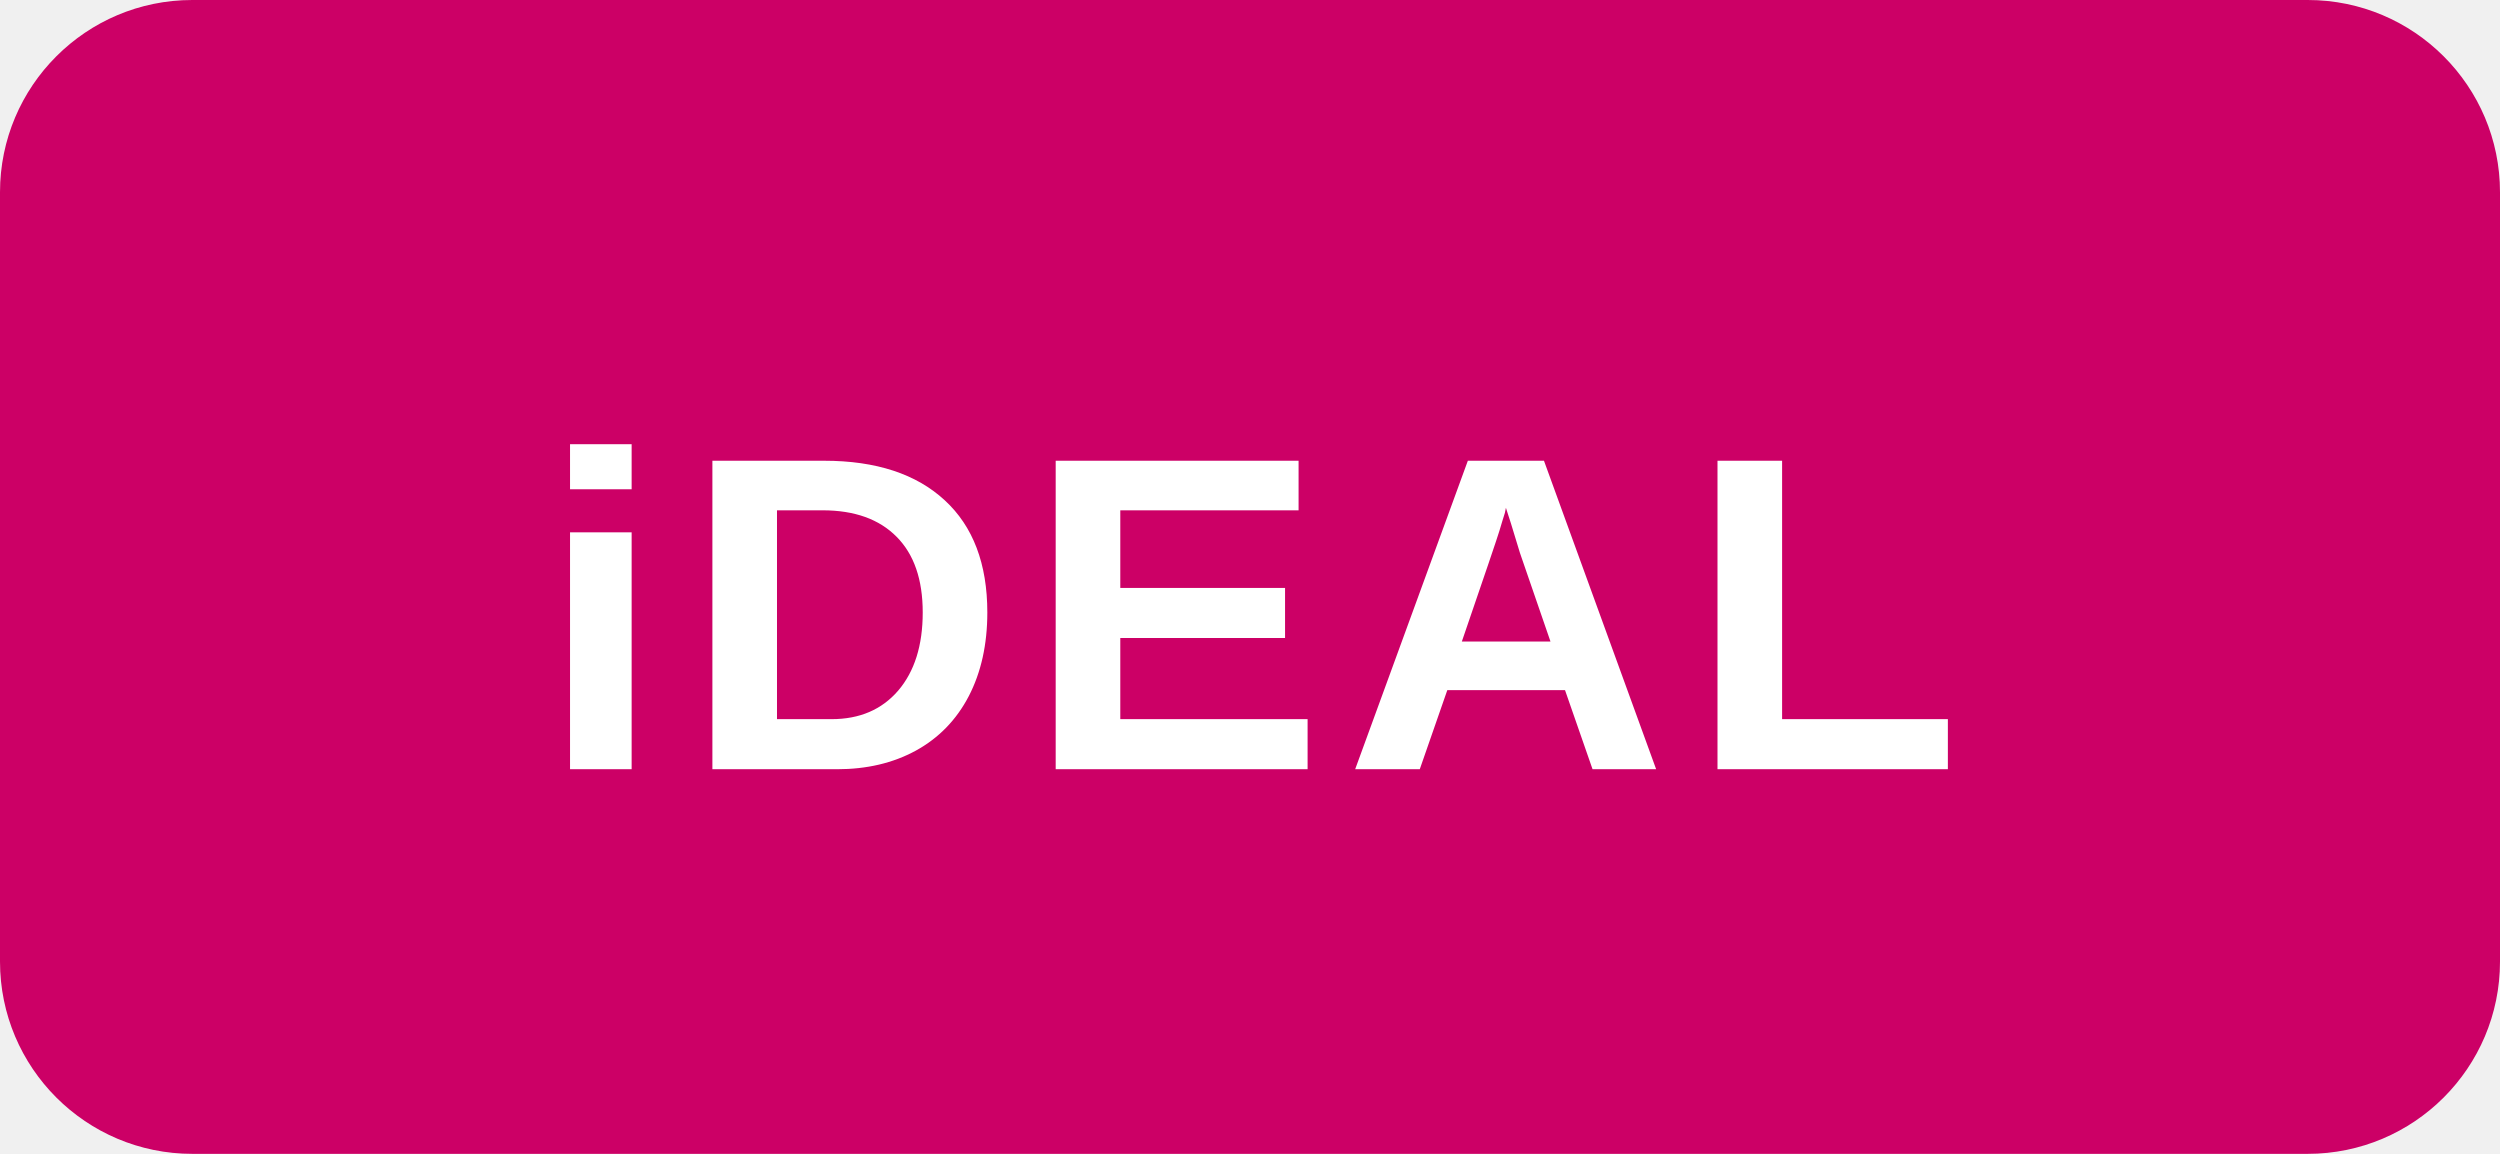
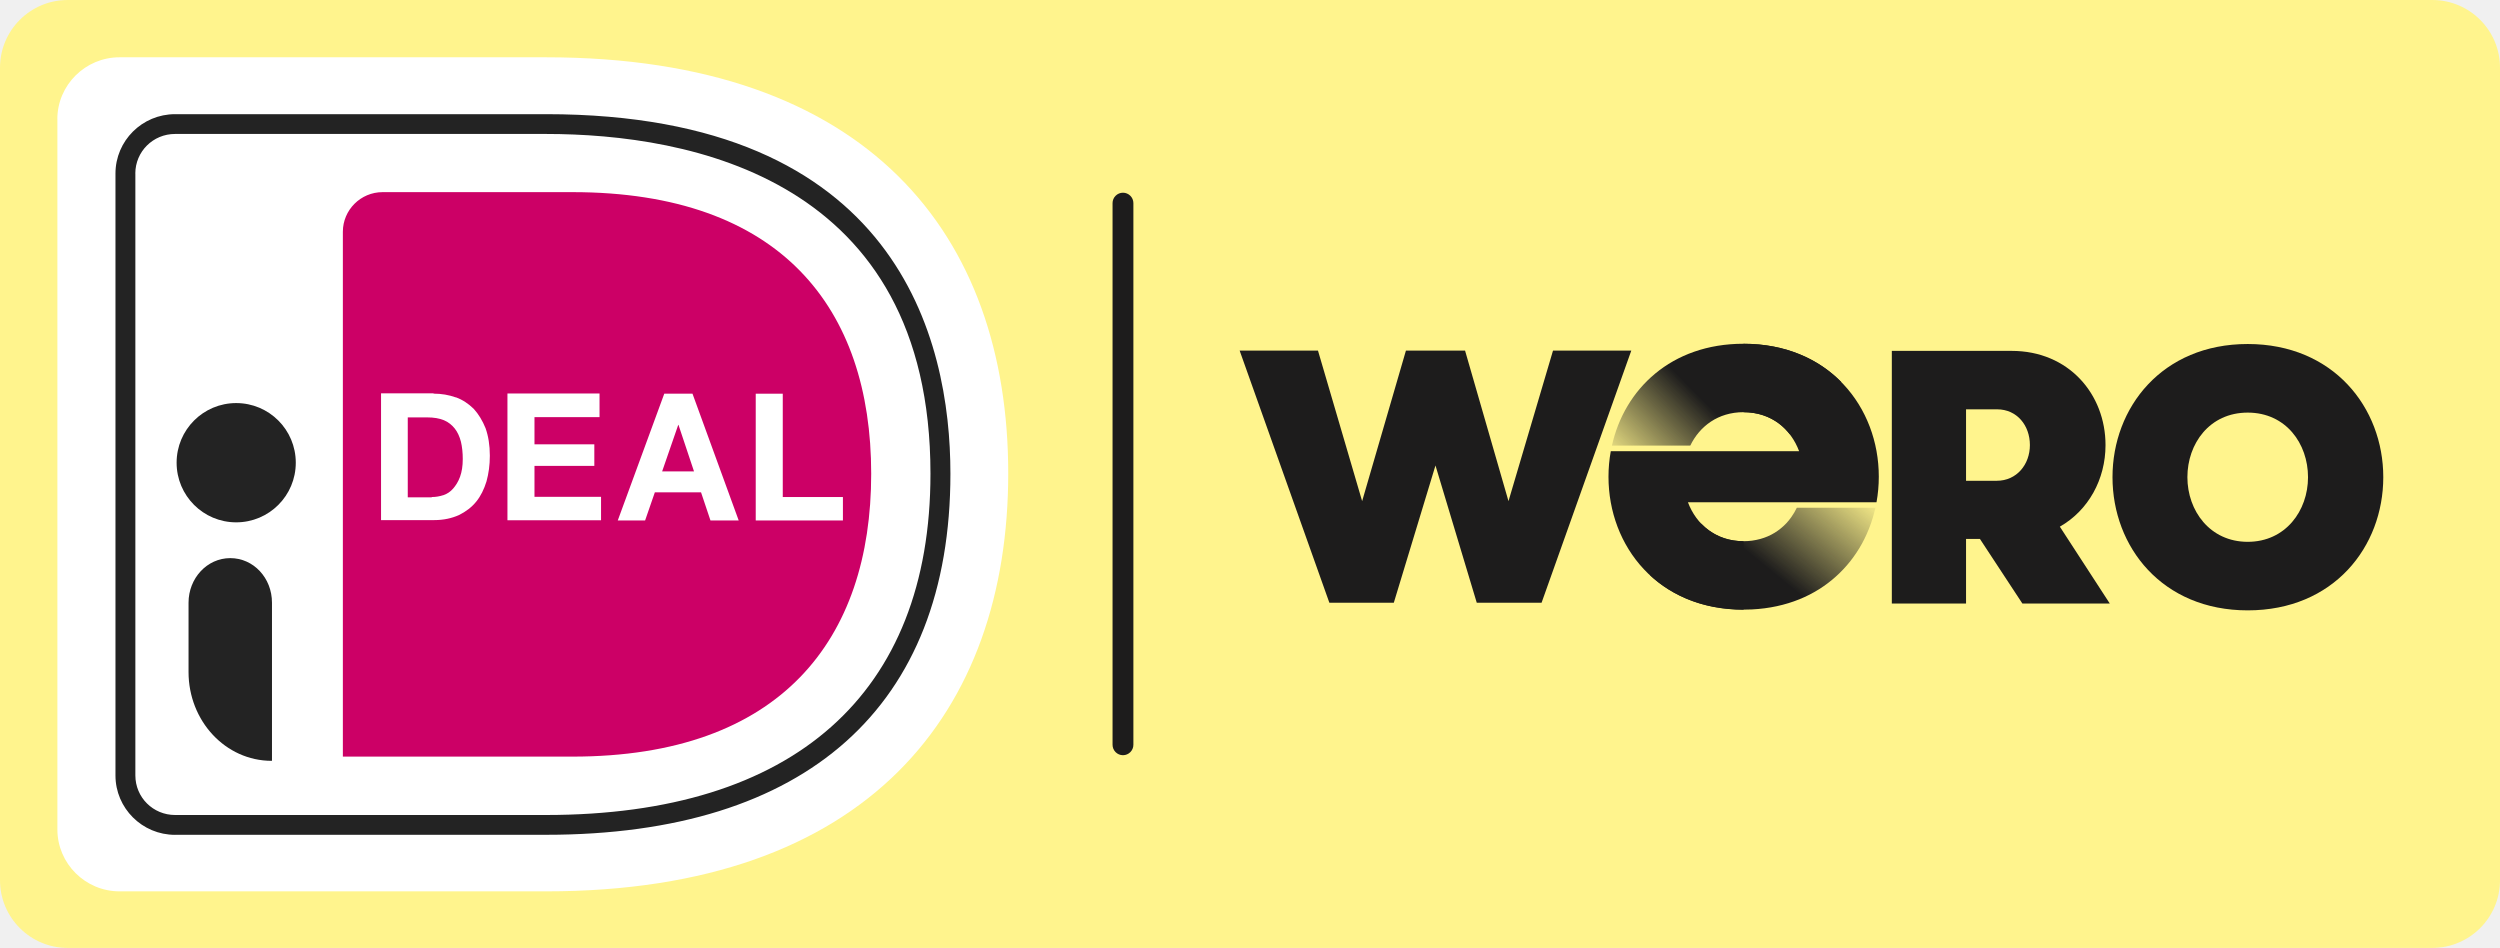
- <svg xmlns="http://www.w3.org/2000/svg" viewBox="0 0 78 36" role="img" aria-labelledby="t">
-   <rect width="78" height="36" rx="6" fill="#CC0066" />
-   <text x="39" y="24" text-anchor="middle" fill="#fff" font-family="Arial, Helvetica, sans-serif" font-size="14" font-weight="800" letter-spacing="0.6">iDEAL</text>
+ <svg xmlns="http://www.w3.org/2000/svg" id="Layer_1" data-name="Layer 1" viewBox="0 0 480 182">
+   <defs>
+     <style>
+       .cls-1 {
+         fill: url(#linear-gradient);
+       }
+ 
+       .cls-1, .cls-2, .cls-3, .cls-4, .cls-5, .cls-6, .cls-7, .cls-8, .cls-9 {
+         stroke-width: 0px;
+       }
+ 
+       .cls-2, .cls-3 {
+         fill-rule: evenodd;
+       }
+ 
+       .cls-2, .cls-6 {
+         fill: #232323;
+       }
+ 
+       .cls-3, .cls-8 {
+         fill: #fff;
+       }
+ 
+       .cls-4 {
+         fill: url(#linear-gradient-2);
+       }
+ 
+       .cls-5 {
+         fill: #1d1c1c;
+       }
+ 
+       .cls-7 {
+         fill: #c06;
+       }
+ 
+       .cls-9 {
+         fill: #fff48d;
+       }
+     </style>
+     <linearGradient id="linear-gradient" x1="352.72" y1="95.3" x2="330.2" y2="67.73" gradientTransform="translate(0 184) scale(1 -1)" gradientUnits="userSpaceOnUse">
+       <stop offset=".02" stop-color="#1d1c1c" stop-opacity="0" />
+       <stop offset=".68" stop-color="#1d1c1c" />
+     </linearGradient>
+     <linearGradient id="linear-gradient-2" x1="313.44" y1="89.45" x2="336.52" y2="112.26" gradientTransform="translate(0 184) scale(1 -1)" gradientUnits="userSpaceOnUse">
+       <stop offset=".02" stop-color="#1d1c1c" stop-opacity="0" />
+       <stop offset=".68" stop-color="#1d1c1c" />
+     </linearGradient>
+   </defs>
+   <rect class="cls-9" x="0" width="480" height="182" rx="13" ry="13" />
+   <g>
+     <path class="cls-8" d="M11.02,22.87v136.4c0,6.53,5.37,11.87,11.93,11.87h81.89c61.91,0,88.74-34.49,88.74-80.25S166.74,11,104.83,11H22.94c-6.56,0-11.93,5.34-11.93,11.87Z" />
+     <path class="cls-7" d="M65.83,44.48v100.79h44.07c40.02,0,57.37-22.5,57.37-54.31s-17.36-54.07-57.37-54.07h-36.44c-4.23,0-7.63,3.44-7.63,7.6Z" />
+     <path class="cls-2" d="M33.62,160.28h71.21c50.04,0,77.65-24.63,77.65-69.33,0-25.76-10.08-69.03-77.65-69.03H33.62c-6.32,0-11.45,5.1-11.45,11.4v115.57c0,6.29,5.13,11.4,11.45,11.4ZM25.98,33.32c0-4.21,3.4-7.6,7.63-7.6h71.21c27.55,0,73.83,8.49,73.83,65.23,0,42.26-26.24,65.53-73.83,65.53H33.62c-4.23,0-7.63-3.38-7.63-7.6V33.32Z" />
+     <path class="cls-3" d="M87.51,76.3c-1.34-.48-2.74-.72-4.26-.72v-.06h-10.09v24.34h10.21c1.81,0,3.38-.36,4.73-.96,1.34-.66,2.45-1.5,3.33-2.58.88-1.08,1.52-2.4,1.98-3.9.41-1.5.64-3.12.64-4.92,0-2.04-.29-3.78-.82-5.28-.58-1.44-1.34-2.7-2.27-3.72-.99-.96-2.1-1.74-3.44-2.22ZM85.12,95.07c-.76.24-1.46.36-2.22.36v.06h-4.61v-15.35h3.73c1.28,0,2.33.18,3.21.54.88.36,1.58.96,2.1,1.62.52.66.93,1.56,1.17,2.52.23.96.35,2.1.35,3.3,0,1.38-.18,2.46-.52,3.42-.35.96-.82,1.68-1.34,2.28-.52.6-1.17,1.02-1.87,1.26Z" />
+     <path class="cls-8" d="M115.11,75.59v4.5h-12.49v5.22h11.49v4.14h-11.49v5.94h12.78v4.5h-17.97v-24.34h17.68v.06Z" />
+     <path class="cls-3" d="M141.83,99.93l-8.87-24.34h-5.42l-8.93,24.34h5.25l1.87-5.4h8.87l1.81,5.4h5.43ZM130.27,81.58l2.98,8.93h-6.12l3.09-8.93h.06Z" />
+     <path class="cls-8" d="M150.29,75.58v19.85h11.55v4.5h-16.74v-24.34h5.19Z" />
+     <path class="cls-6" d="M45.35,100.29c6.32,0,11.44-5.12,11.44-11.45s-5.12-11.45-11.44-11.45-11.44,5.12-11.44,11.45,5.12,11.45,11.44,11.45Z" />
+     <path class="cls-6" d="M52.16,146.08c-8.86,0-15.96-7.65-15.96-17.05v-13.31c0-4.7,3.55-8.56,8.01-8.56s8.01,3.8,8.01,8.56v30.36h-.06Z" />
+   </g>
+   <g>
+     <path class="cls-5" d="M405.6,91.62c0-13.38,9.52-25.57,25.96-25.57s26.03,12.2,26.03,25.57-9.52,25.57-26.03,25.57c-16.44,0-25.96-12.2-25.96-25.57ZM443.14,91.62c0-6.45-4.25-12.4-11.58-12.4s-11.58,5.96-11.58,12.4,4.32,12.41,11.58,12.41,11.58-5.96,11.58-12.41Z" />
+     <path class="cls-5" d="M395.49,101.12c5.48-3.12,8.77-9.08,8.77-15.66,0-9.77-7.06-18.09-18.02-18.09h-23.01v48.51h14.25v-12.4h2.67l8.15,12.4h16.78l-9.59-14.76ZM383.37,92.31h-5.89v-13.72h5.96c3.84,0,6.3,3.12,6.3,6.86s-2.54,6.86-6.37,6.86Z" />
+     <path class="cls-5" d="M298.18,67.31l-8.55,28.91-8.34-28.91h-11.35l-8.41,28.91-8.48-28.91h-15.04l17.23,48.42h12.37l8-26.36,7.93,26.36h12.44l17.23-48.42h-15.04Z" />
+     <path class="cls-5" d="M334.78,103.91h-.03c-5.33,0-9.07-3.22-10.67-7.48h36.21c.29-1.6.44-3.24.44-4.9,0-13.34-9.49-25.51-25.95-25.52v13.14c5.36.01,9.06,3.23,10.65,7.48h-36.16c-.29,1.6-.44,3.24-.44,4.9,0,13.35,9.5,25.53,25.91,25.53h.03v-13.15Z" />
+     <path class="cls-1" d="M334.75,117.05c.56,0,1.11-.02,1.65-.04,3.33-.17,6.36-.85,9.06-1.94,2.7-1.09,5.07-2.6,7.08-4.42,2.02-1.82,3.68-3.95,4.97-6.3,1.17-2.14,2.03-4.45,2.57-6.86h-15.09c-.31.64-.67,1.26-1.08,1.83-.56.79-1.22,1.5-1.97,2.11-.75.62-1.59,1.14-2.51,1.54-.92.4-1.93.68-3.02.83-.53.07-1.08.11-1.65.11-3.39,0-6.14-1.31-8.11-3.36l-9.81,9.92c4.36,4.03,10.41,6.57,17.91,6.57Z" />
+     <path class="cls-4" d="M334.75,66c-13.92,0-22.87,8.76-25.26,19.56h15.04c1.8-3.72,5.34-6.42,10.22-6.42,3.89,0,6.91,1.68,8.88,4.22l9.9-10.01c-4.42-4.48-10.78-7.35-18.77-7.35Z" />
+   </g>
+   <path class="cls-5" d="M215.61,145c-1.1,0-2-.9-2-2V39c0-1.1.9-2,2-2s2,.9,2,2v104c0,1.1-.9,2-2,2Z" />
</svg>
